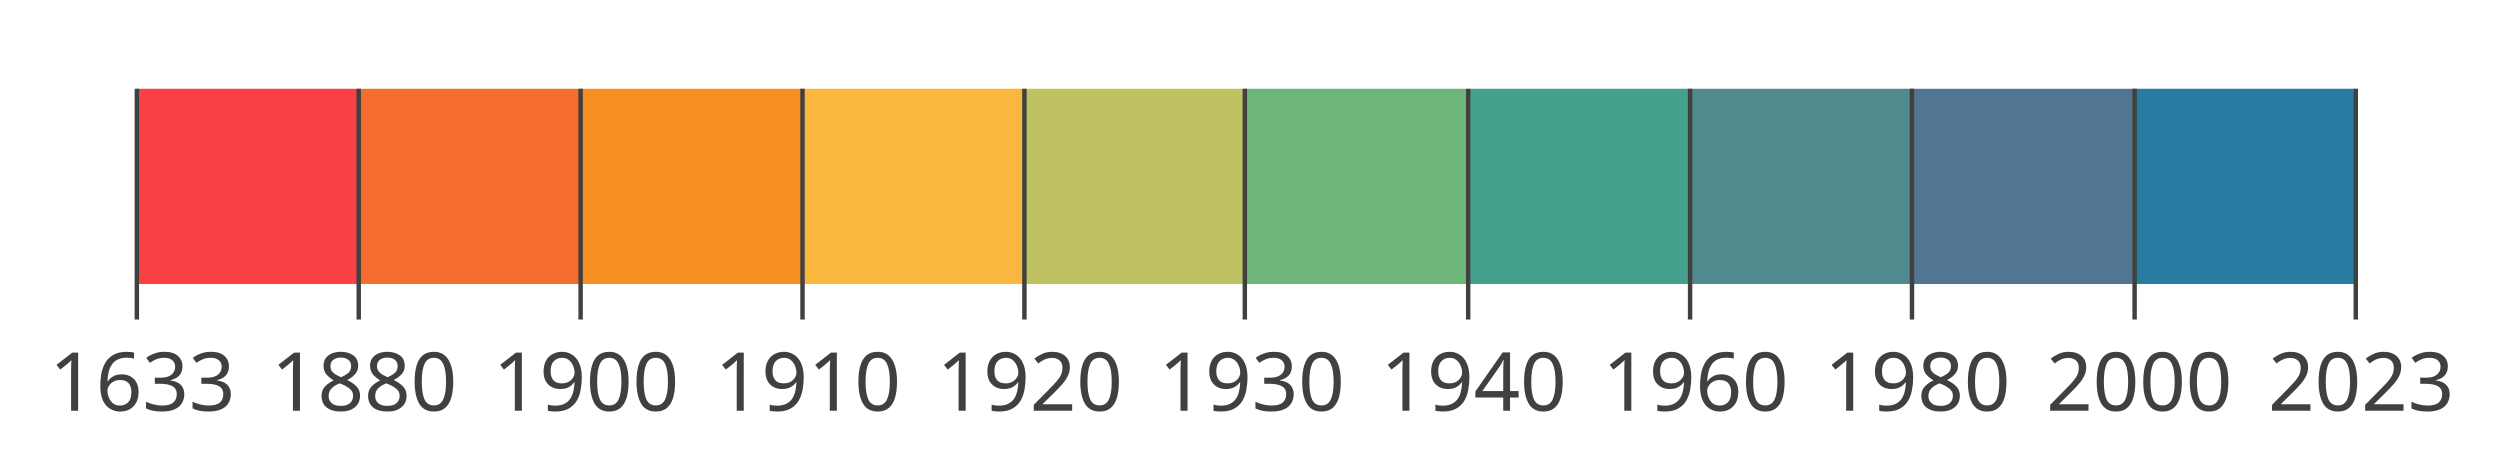
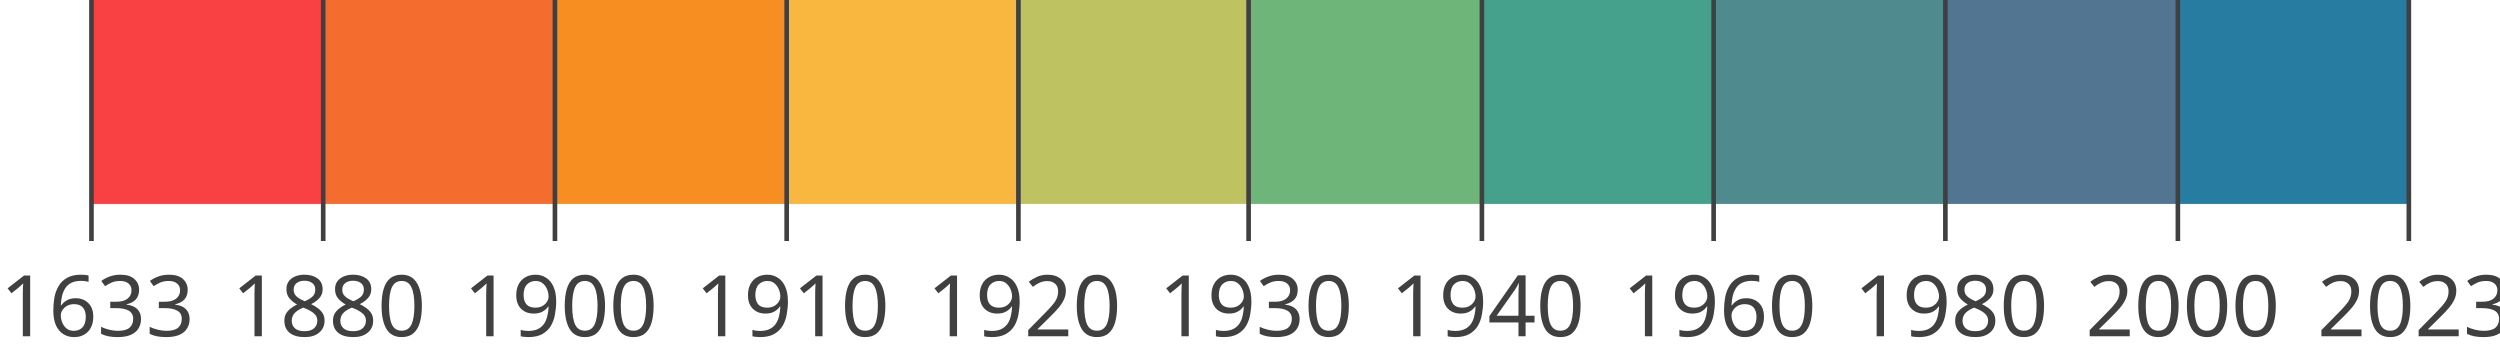
- <svg xmlns="http://www.w3.org/2000/svg" version="1.1" id="Layer_1" x="0px" y="0px" viewBox="0 0 338 62" style="enable-background:new 0 0 338 62;" xml:space="preserve">
-   <style type="text/css">
- 	.st0{fill:none;}
- 	.st1{fill:#404040;}
- 	.st2{font-family:'TrebuchetMS';}
- 	.st3{font-size:11px;}
- 	.st4{fill:#F94144;}
- 	.st5{fill:#F46D2F;}
- 	.st6{fill:#F78E21;}
- 	.st7{fill:#F9B73F;}
- 	.st8{fill:#BFC260;}
- 	.st9{fill:#6EB57A;}
- 	.st10{fill:#46A18C;}
- 	.st11{fill:#4F8A8E;}
- 	.st12{fill:#527692;}
- 	.st13{fill:#277DA1;}
- </style>
-   <rect x="6.7" y="47.4" class="st0" width="23.7" height="8.2" />
-   <text transform="matrix(1 0 0 1 6.6586 55.532)" class="st1 st2 st3">1633</text>
-   <rect x="36.6" y="47.4" class="st0" width="23.7" height="8.2" />
-   <text transform="matrix(1 0 0 1 36.6502 55.532)" class="st1 st2 st3">1880</text>
-   <rect x="66.6" y="47.4" class="st0" width="23.7" height="8.2" />
-   <text transform="matrix(1 0 0 1 66.6502 55.532)" class="st1 st2 st3">1900</text>
-   <rect x="96.6" y="47.4" class="st0" width="23.7" height="8.2" />
-   <text transform="matrix(1 0 0 1 96.6502 55.532)" class="st1 st2 st3">1910</text>
-   <rect x="126.6" y="47.4" class="st0" width="23.7" height="8.2" />
-   <text transform="matrix(1 0 0 1 126.6502 55.532)" class="st1 st2 st3">1920</text>
-   <rect x="156.6" y="47.4" class="st0" width="23.7" height="8.2" />
-   <text transform="matrix(1 0 0 1 156.6501 55.532)" class="st1 st2 st3">1930</text>
-   <rect x="186.6" y="47.4" class="st0" width="23.7" height="8.2" />
-   <text transform="matrix(1 0 0 1 186.6501 55.532)" class="st1 st2 st3">1940</text>
-   <rect x="216.6" y="47.4" class="st0" width="23.7" height="8.2" />
-   <text transform="matrix(1 0 0 1 216.6501 55.532)" class="st1 st2 st3">1960</text>
-   <rect x="246.6" y="47.4" class="st0" width="23.7" height="8.2" />
-   <text transform="matrix(1 0 0 1 246.6502 55.532)" class="st1 st2 st3">1980</text>
-   <rect x="276.6" y="47.4" class="st0" width="23.7" height="8.2" />
-   <text transform="matrix(1 0 0 1 276.6501 55.532)" class="st1 st2 st3">2000</text>
-   <rect x="306.6" y="47.4" class="st0" width="23.7" height="8.2" />
-   <text transform="matrix(1 0 0 1 306.6501 55.532)" class="st1 st2 st3">2023</text>
-   <rect x="18.5" y="12" class="st4" width="30" height="26.4" />
-   <rect x="48.5" y="12" class="st5" width="30" height="26.4" />
-   <rect x="78.5" y="12" class="st6" width="30" height="26.4" />
-   <rect x="108.5" y="12" class="st7" width="30" height="26.4" />
-   <rect x="138.5" y="12" class="st8" width="30" height="26.4" />
-   <rect x="168.3" y="12" class="st9" width="30" height="26.4" />
-   <rect x="198.5" y="12" class="st10" width="30" height="26.4" />
-   <rect x="228.5" y="12" class="st11" width="30" height="26.4" />
-   <rect x="258.5" y="12" class="st12" width="30" height="26.4" />
-   <rect x="288.5" y="12" class="st13" width="30" height="26.4" />
-   <rect x="18.2" y="12" class="st1" width="0.6" height="31.2" />
-   <rect x="48.2" y="12" class="st1" width="0.6" height="31.2" />
-   <rect x="78.2" y="12" class="st1" width="0.6" height="31.2" />
-   <rect x="108.2" y="12" class="st1" width="0.6" height="31.2" />
-   <rect x="138.2" y="12" class="st1" width="0.6" height="31.2" />
-   <rect x="168" y="12" class="st1" width="0.6" height="31.2" />
-   <rect x="198.2" y="12" class="st1" width="0.6" height="31.2" />
-   <rect x="228.2" y="12" class="st1" width="0.6" height="31.2" />
-   <rect x="258.2" y="12" class="st1" width="0.6" height="31.2" />
-   <rect x="288.3" y="12" class="st1" width="0.6" height="31.2" />
-   <rect x="318.2" y="12" class="st1" width="0.6" height="31.2" />
+ <svg xmlns="http://www.w3.org/2000/svg" id="Layer_1" data-name="Layer 1" viewBox="0 0 323.64 46.42">
+   <defs>
+     <style>
+       .cls-1 {
+         fill: #f94144;
+       }
+ 
+       .cls-2 {
+         fill: #6eb57a;
+       }
+ 
+       .cls-3 {
+         fill: #46a18c;
+       }
+ 
+       .cls-4 {
+         fill: #f78e21;
+       }
+ 
+       .cls-5 {
+         fill: #bfc260;
+       }
+ 
+       .cls-6 {
+         fill: #277da1;
+       }
+ 
+       .cls-7 {
+         fill: #f46d2f;
+       }
+ 
+       .cls-8 {
+         fill: #4f8a8e;
+       }
+ 
+       .cls-9 {
+         fill: none;
+       }
+ 
+       .cls-10 {
+         fill: #f9b73f;
+       }
+ 
+       .cls-11 {
+         font-family: TrebuchetMS, 'Trebuchet MS';
+         font-size: 11px;
+         isolation: isolate;
+       }
+ 
+       .cls-11, .cls-12 {
+         fill: #404040;
+       }
+ 
+       .cls-13 {
+         fill: #527692;
+       }
+     </style>
+   </defs>
+   <rect class="cls-9" x=".04" y="35.4" width="23.7" height="8.2" />
+   <text class="cls-11" transform="translate(0 43.53)">
+     <tspan x="0" y="0">1633</tspan>
+   </text>
+   <rect class="cls-9" x="29.94" y="35.4" width="23.7" height="8.2" />
+   <text class="cls-11" transform="translate(29.99 43.53)">
+     <tspan x="0" y="0">1880</tspan>
+   </text>
+   <rect class="cls-9" x="59.94" y="35.4" width="23.7" height="8.2" />
+   <text class="cls-11" transform="translate(59.99 43.53)">
+     <tspan x="0" y="0">1900</tspan>
+   </text>
+   <rect class="cls-9" x="89.94" y="35.4" width="23.7" height="8.2" />
+   <text class="cls-11" transform="translate(89.99 43.53)">
+     <tspan x="0" y="0">1910</tspan>
+   </text>
+   <rect class="cls-9" x="119.94" y="35.4" width="23.7" height="8.2" />
+   <text class="cls-11" transform="translate(119.99 43.53)">
+     <tspan x="0" y="0">1920</tspan>
+   </text>
+   <rect class="cls-9" x="149.94" y="35.4" width="23.7" height="8.2" />
+   <text class="cls-11" transform="translate(149.99 43.53)">
+     <tspan x="0" y="0">1930</tspan>
+   </text>
+   <rect class="cls-9" x="179.94" y="35.4" width="23.7" height="8.2" />
+   <text class="cls-11" transform="translate(179.99 43.53)">
+     <tspan x="0" y="0">1940</tspan>
+   </text>
+   <rect class="cls-9" x="209.94" y="35.4" width="23.7" height="8.2" />
+   <text class="cls-11" transform="translate(209.99 43.53)">
+     <tspan x="0" y="0">1960</tspan>
+   </text>
+   <rect class="cls-9" x="239.94" y="35.4" width="23.7" height="8.2" />
+   <text class="cls-11" transform="translate(239.99 43.53)">
+     <tspan x="0" y="0">1980</tspan>
+   </text>
+   <rect class="cls-9" x="269.94" y="35.4" width="23.7" height="8.2" />
+   <text class="cls-11" transform="translate(269.99 43.53)">
+     <tspan x="0" y="0">2000</tspan>
+   </text>
+   <rect class="cls-9" x="299.94" y="35.4" width="23.7" height="8.2" />
+   <text class="cls-11" transform="translate(299.99 43.53)">
+     <tspan x="0" y="0">2023</tspan>
+   </text>
+   <rect class="cls-1" x="11.84" width="30" height="26.4" />
+   <rect class="cls-7" x="41.84" width="30" height="26.4" />
+   <rect class="cls-4" x="71.84" width="30" height="26.4" />
+   <rect class="cls-10" x="101.84" width="30" height="26.4" />
+   <rect class="cls-5" x="131.84" width="30" height="26.4" />
+   <rect class="cls-2" x="161.64" width="30" height="26.4" />
+   <rect class="cls-3" x="191.84" width="30" height="26.4" />
+   <rect class="cls-8" x="221.84" width="30" height="26.4" />
+   <rect class="cls-13" x="251.84" width="30" height="26.4" />
+   <rect class="cls-6" x="281.84" width="30" height="26.4" />
+   <rect class="cls-12" x="11.54" width=".6" height="31.2" />
+   <rect class="cls-12" x="41.54" width=".6" height="31.2" />
+   <rect class="cls-12" x="71.54" width=".6" height="31.2" />
+   <rect class="cls-12" x="101.54" width=".6" height="31.2" />
+   <rect class="cls-12" x="131.54" width=".6" height="31.2" />
+   <rect class="cls-12" x="161.34" width=".6" height="31.2" />
+   <rect class="cls-12" x="191.54" width=".6" height="31.2" />
+   <rect class="cls-12" x="221.54" width=".6" height="31.2" />
+   <rect class="cls-12" x="251.54" width=".6" height="31.2" />
+   <rect class="cls-12" x="281.64" width=".6" height="31.2" />
+   <rect class="cls-12" x="311.54" width=".6" height="31.2" />
</svg>
